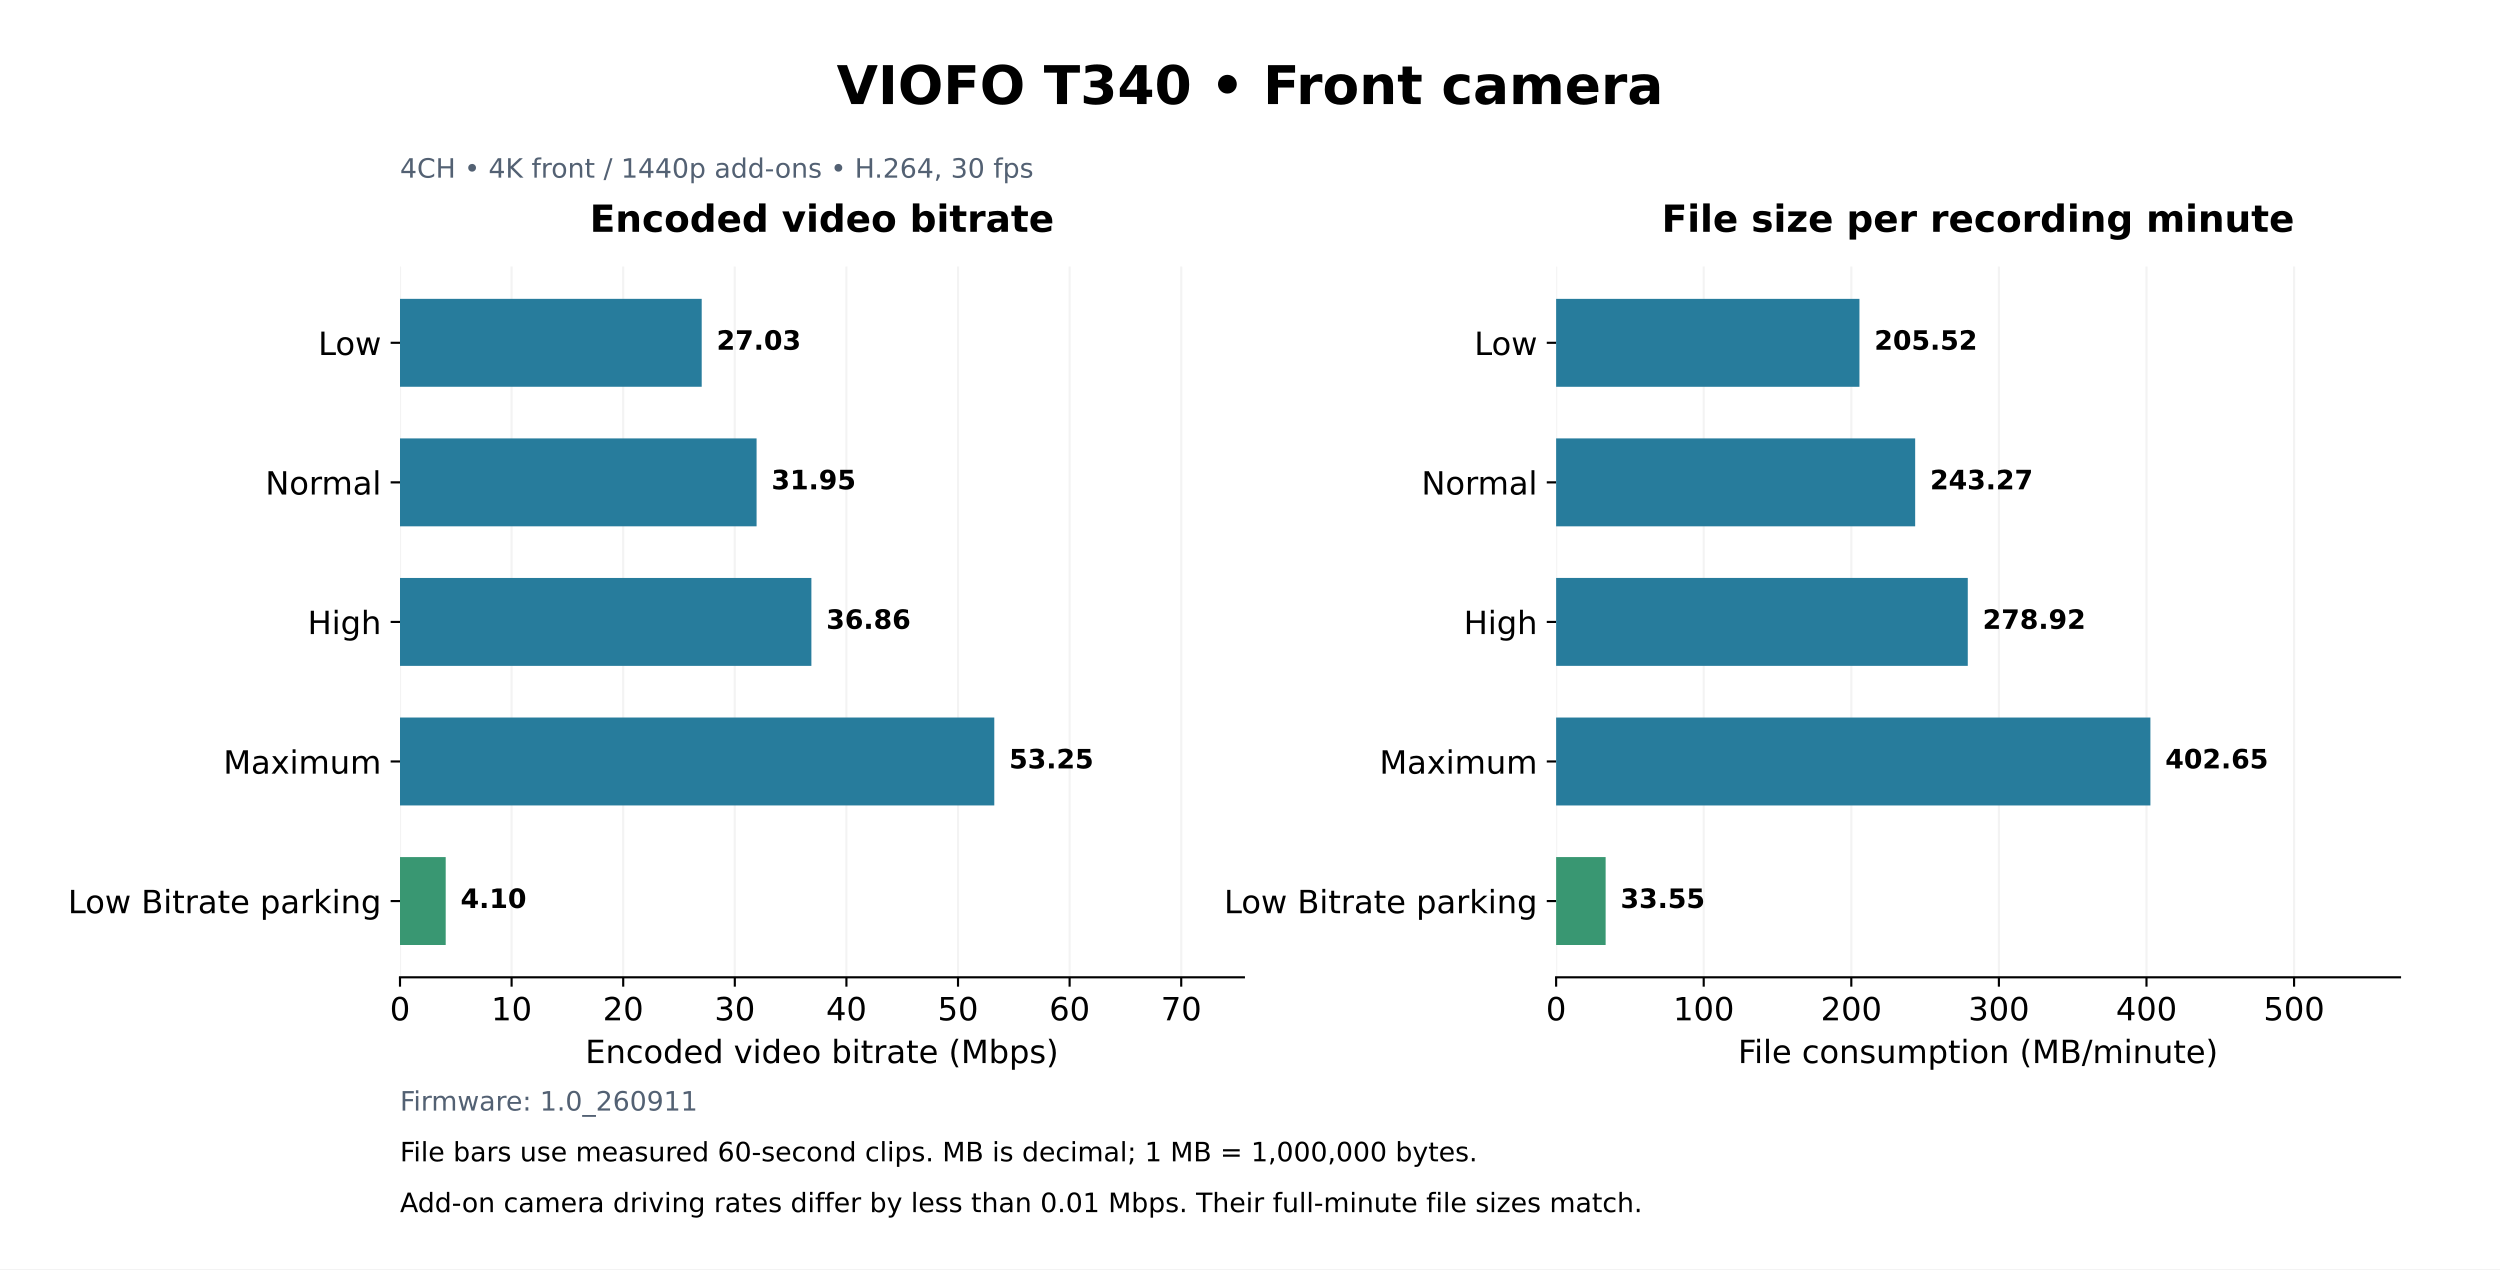
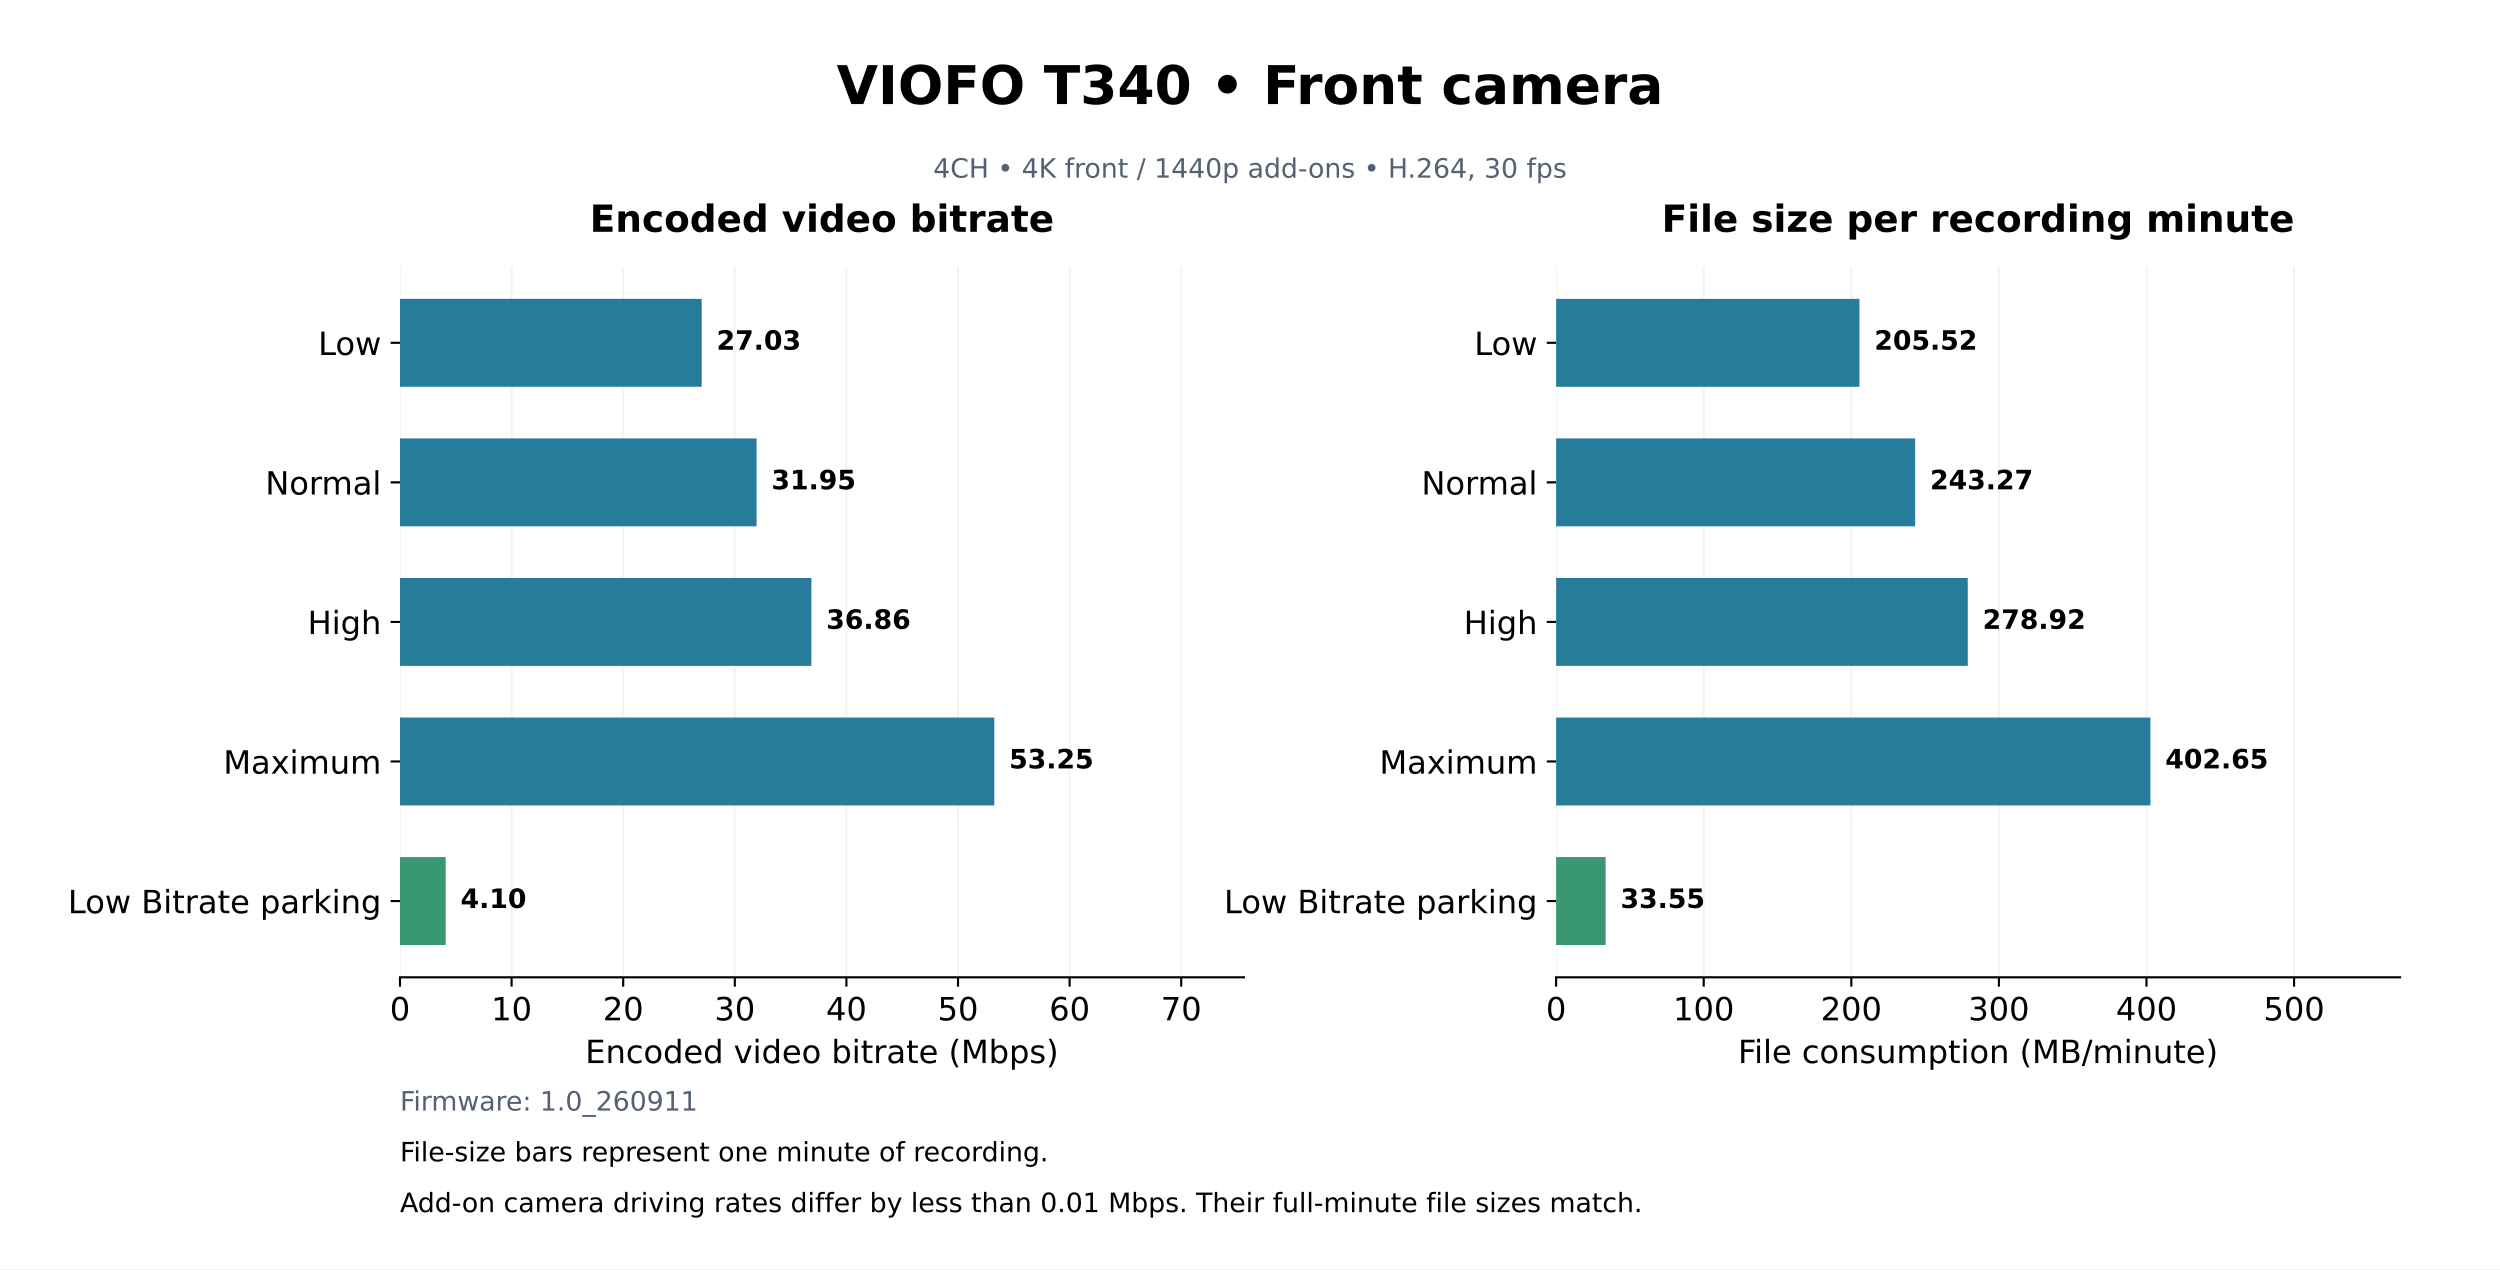
<svg xmlns="http://www.w3.org/2000/svg" xmlns:xlink="http://www.w3.org/1999/xlink" width="936pt" height="475.2pt" viewBox="0 0 936 475.2" version="1.1">
  <defs>
    <style type="text/css">*{stroke-linejoin: round; stroke-linecap: butt}</style>
  </defs>
  <g id="figure_1">
    <g id="patch_1">
      <path d="M 0 475.2 L 936 475.2 L 936 0 L 0 0 z " style="fill: #ffffff" />
    </g>
    <g id="axes_1">
      <g id="patch_2">
        <path d="M 149.76 365.904 L 465.709 365.904 L 465.709 99.792 L 149.76 99.792 z " style="fill: #ffffff" />
      </g>
      <g id="matplotlib.axis_1">
        <g id="xtick_1">
          <g id="line2d_1">
-             <path d="M 149.76 365.904 L 149.76 99.792 " clip-path="url(#pb116b2d74b)" style="fill: none; stroke: #b0b0b0; stroke-opacity: 0.16; stroke-width: 0.8; stroke-linecap: square" />
+             <path d="M 149.76 365.904 L 149.76 99.792 " clip-path="url(#p996b1f5cba)" style="fill: none; stroke: #b0b0b0; stroke-opacity: 0.16; stroke-width: 0.8; stroke-linecap: square" />
          </g>
          <g id="line2d_2">
            <defs>
-               <path id="m0d02886a0d" d="M 0 0 L 0 3.5 " style="stroke: #000000; stroke-width: 0.8" />
+               <path id="mcd52c37522" d="M 0 0 L 0 3.5 " style="stroke: #000000; stroke-width: 0.8" />
            </defs>
            <g>
-               <use xlink:href="#m0d02886a0d" x="149.76" y="365.904" style="stroke: #000000; stroke-width: 0.8" />
+               <use xlink:href="#mcd52c37522" x="149.76" y="365.904" style="stroke: #000000; stroke-width: 0.8" />
            </g>
          </g>
          <g id="text_1">
            <text style="font-size: 12px; font-family: 'DejaVu Sans'; text-anchor: middle" x="149.76" y="382.021" transform="rotate(-0 149.76 382.0212)">0</text>
          </g>
        </g>
        <g id="xtick_2">
          <g id="line2d_3">
-             <path d="M 191.544 365.904 L 191.544 99.792 " clip-path="url(#pb116b2d74b)" style="fill: none; stroke: #b0b0b0; stroke-opacity: 0.16; stroke-width: 0.8; stroke-linecap: square" />
+             <path d="M 191.544 365.904 L 191.544 99.792 " clip-path="url(#p996b1f5cba)" style="fill: none; stroke: #b0b0b0; stroke-opacity: 0.16; stroke-width: 0.8; stroke-linecap: square" />
          </g>
          <g id="line2d_4">
            <g>
-               <use xlink:href="#m0d02886a0d" x="191.544" y="365.904" style="stroke: #000000; stroke-width: 0.8" />
+               <use xlink:href="#mcd52c37522" x="191.544" y="365.904" style="stroke: #000000; stroke-width: 0.8" />
            </g>
          </g>
          <g id="text_2">
            <text style="font-size: 12px; font-family: 'DejaVu Sans'; text-anchor: middle" x="191.544" y="382.021" transform="rotate(-0 191.5442 382.0212)">10</text>
          </g>
        </g>
        <g id="xtick_3">
          <g id="line2d_5">
-             <path d="M 233.328 365.904 L 233.328 99.792 " clip-path="url(#pb116b2d74b)" style="fill: none; stroke: #b0b0b0; stroke-opacity: 0.16; stroke-width: 0.8; stroke-linecap: square" />
+             <path d="M 233.328 365.904 L 233.328 99.792 " clip-path="url(#p996b1f5cba)" style="fill: none; stroke: #b0b0b0; stroke-opacity: 0.16; stroke-width: 0.8; stroke-linecap: square" />
          </g>
          <g id="line2d_6">
            <g>
-               <use xlink:href="#m0d02886a0d" x="233.328" y="365.904" style="stroke: #000000; stroke-width: 0.8" />
+               <use xlink:href="#mcd52c37522" x="233.328" y="365.904" style="stroke: #000000; stroke-width: 0.8" />
            </g>
          </g>
          <g id="text_3">
            <text style="font-size: 12px; font-family: 'DejaVu Sans'; text-anchor: middle" x="233.328" y="382.021" transform="rotate(-0 233.3284 382.0212)">20</text>
          </g>
        </g>
        <g id="xtick_4">
          <g id="line2d_7">
-             <path d="M 275.113 365.904 L 275.113 99.792 " clip-path="url(#pb116b2d74b)" style="fill: none; stroke: #b0b0b0; stroke-opacity: 0.16; stroke-width: 0.8; stroke-linecap: square" />
+             <path d="M 275.113 365.904 L 275.113 99.792 " clip-path="url(#p996b1f5cba)" style="fill: none; stroke: #b0b0b0; stroke-opacity: 0.16; stroke-width: 0.8; stroke-linecap: square" />
          </g>
          <g id="line2d_8">
            <g>
-               <use xlink:href="#m0d02886a0d" x="275.113" y="365.904" style="stroke: #000000; stroke-width: 0.8" />
+               <use xlink:href="#mcd52c37522" x="275.113" y="365.904" style="stroke: #000000; stroke-width: 0.8" />
            </g>
          </g>
          <g id="text_4">
            <text style="font-size: 12px; font-family: 'DejaVu Sans'; text-anchor: middle" x="275.113" y="382.021" transform="rotate(-0 275.1126 382.0212)">30</text>
          </g>
        </g>
        <g id="xtick_5">
          <g id="line2d_9">
-             <path d="M 316.897 365.904 L 316.897 99.792 " clip-path="url(#pb116b2d74b)" style="fill: none; stroke: #b0b0b0; stroke-opacity: 0.16; stroke-width: 0.8; stroke-linecap: square" />
+             <path d="M 316.897 365.904 L 316.897 99.792 " clip-path="url(#p996b1f5cba)" style="fill: none; stroke: #b0b0b0; stroke-opacity: 0.16; stroke-width: 0.8; stroke-linecap: square" />
          </g>
          <g id="line2d_10">
            <g>
-               <use xlink:href="#m0d02886a0d" x="316.897" y="365.904" style="stroke: #000000; stroke-width: 0.8" />
+               <use xlink:href="#mcd52c37522" x="316.897" y="365.904" style="stroke: #000000; stroke-width: 0.8" />
            </g>
          </g>
          <g id="text_5">
            <text style="font-size: 12px; font-family: 'DejaVu Sans'; text-anchor: middle" x="316.897" y="382.021" transform="rotate(-0 316.8968 382.0212)">40</text>
          </g>
        </g>
        <g id="xtick_6">
          <g id="line2d_11">
-             <path d="M 358.681 365.904 L 358.681 99.792 " clip-path="url(#pb116b2d74b)" style="fill: none; stroke: #b0b0b0; stroke-opacity: 0.16; stroke-width: 0.8; stroke-linecap: square" />
+             <path d="M 358.681 365.904 L 358.681 99.792 " clip-path="url(#p996b1f5cba)" style="fill: none; stroke: #b0b0b0; stroke-opacity: 0.16; stroke-width: 0.8; stroke-linecap: square" />
          </g>
          <g id="line2d_12">
            <g>
-               <use xlink:href="#m0d02886a0d" x="358.681" y="365.904" style="stroke: #000000; stroke-width: 0.8" />
+               <use xlink:href="#mcd52c37522" x="358.681" y="365.904" style="stroke: #000000; stroke-width: 0.8" />
            </g>
          </g>
          <g id="text_6">
            <text style="font-size: 12px; font-family: 'DejaVu Sans'; text-anchor: middle" x="358.681" y="382.021" transform="rotate(-0 358.681 382.0212)">50</text>
          </g>
        </g>
        <g id="xtick_7">
          <g id="line2d_13">
-             <path d="M 400.465 365.904 L 400.465 99.792 " clip-path="url(#pb116b2d74b)" style="fill: none; stroke: #b0b0b0; stroke-opacity: 0.16; stroke-width: 0.8; stroke-linecap: square" />
+             <path d="M 400.465 365.904 L 400.465 99.792 " clip-path="url(#p996b1f5cba)" style="fill: none; stroke: #b0b0b0; stroke-opacity: 0.16; stroke-width: 0.8; stroke-linecap: square" />
          </g>
          <g id="line2d_14">
            <g>
-               <use xlink:href="#m0d02886a0d" x="400.465" y="365.904" style="stroke: #000000; stroke-width: 0.8" />
+               <use xlink:href="#mcd52c37522" x="400.465" y="365.904" style="stroke: #000000; stroke-width: 0.8" />
            </g>
          </g>
          <g id="text_7">
            <text style="font-size: 12px; font-family: 'DejaVu Sans'; text-anchor: middle" x="400.465" y="382.021" transform="rotate(-0 400.4652 382.0212)">60</text>
          </g>
        </g>
        <g id="xtick_8">
          <g id="line2d_15">
-             <path d="M 442.249 365.904 L 442.249 99.792 " clip-path="url(#pb116b2d74b)" style="fill: none; stroke: #b0b0b0; stroke-opacity: 0.16; stroke-width: 0.8; stroke-linecap: square" />
+             <path d="M 442.249 365.904 L 442.249 99.792 " clip-path="url(#p996b1f5cba)" style="fill: none; stroke: #b0b0b0; stroke-opacity: 0.16; stroke-width: 0.8; stroke-linecap: square" />
          </g>
          <g id="line2d_16">
            <g>
-               <use xlink:href="#m0d02886a0d" x="442.249" y="365.904" style="stroke: #000000; stroke-width: 0.8" />
+               <use xlink:href="#mcd52c37522" x="442.249" y="365.904" style="stroke: #000000; stroke-width: 0.8" />
            </g>
          </g>
          <g id="text_8">
            <text style="font-size: 12px; font-family: 'DejaVu Sans'; text-anchor: middle" x="442.249" y="382.021" transform="rotate(-0 442.2493 382.0212)">70</text>
          </g>
        </g>
        <g id="text_9">
          <text style="font-size: 12px; font-family: 'DejaVu Sans'; text-anchor: middle" x="307.735" y="398.022" transform="rotate(-0 307.7347 398.0221)">Encoded video bitrate (Mbps)</text>
        </g>
      </g>
      <g id="matplotlib.axis_2">
        <g id="ytick_1">
          <g id="line2d_17">
            <defs>
-               <path id="m57bac8ae1a" d="M 0 0 L -3.5 0 " style="stroke: #000000; stroke-width: 0.8" />
+               <path id="m0829c5b156" d="M 0 0 L -3.5 0 " style="stroke: #000000; stroke-width: 0.8" />
            </defs>
            <g>
-               <use xlink:href="#m57bac8ae1a" x="149.76" y="128.347" style="stroke: #000000; stroke-width: 0.8" />
+               <use xlink:href="#m0829c5b156" x="149.76" y="128.347" style="stroke: #000000; stroke-width: 0.8" />
            </g>
          </g>
          <g id="text_10">
            <text style="font-size: 12px; font-family: 'DejaVu Sans'; text-anchor: end" x="142.76" y="132.906" transform="rotate(-0 142.76 132.9055)">Low</text>
          </g>
        </g>
        <g id="ytick_2">
          <g id="line2d_18">
            <g>
-               <use xlink:href="#m57bac8ae1a" x="149.76" y="180.597" style="stroke: #000000; stroke-width: 0.8" />
+               <use xlink:href="#m0829c5b156" x="149.76" y="180.597" style="stroke: #000000; stroke-width: 0.8" />
            </g>
          </g>
          <g id="text_11">
            <text style="font-size: 12px; font-family: 'DejaVu Sans'; text-anchor: end" x="142.76" y="185.157" transform="rotate(-0 142.76 185.1565)">Normal</text>
          </g>
        </g>
        <g id="ytick_3">
          <g id="line2d_19">
            <g>
-               <use xlink:href="#m57bac8ae1a" x="149.76" y="232.848" style="stroke: #000000; stroke-width: 0.8" />
+               <use xlink:href="#m0829c5b156" x="149.76" y="232.848" style="stroke: #000000; stroke-width: 0.8" />
            </g>
          </g>
          <g id="text_12">
            <text style="font-size: 12px; font-family: 'DejaVu Sans'; text-anchor: end" x="142.76" y="237.407" transform="rotate(-0 142.76 237.4071)">High</text>
          </g>
        </g>
        <g id="ytick_4">
          <g id="line2d_20">
            <g>
-               <use xlink:href="#m57bac8ae1a" x="149.76" y="285.099" style="stroke: #000000; stroke-width: 0.8" />
+               <use xlink:href="#m0829c5b156" x="149.76" y="285.099" style="stroke: #000000; stroke-width: 0.8" />
            </g>
          </g>
          <g id="text_13">
            <text style="font-size: 12px; font-family: 'DejaVu Sans'; text-anchor: end" x="142.76" y="289.658" transform="rotate(-0 142.76 289.6576)">Maximum</text>
          </g>
        </g>
        <g id="ytick_5">
          <g id="line2d_21">
            <g>
-               <use xlink:href="#m57bac8ae1a" x="149.76" y="337.349" style="stroke: #000000; stroke-width: 0.8" />
+               <use xlink:href="#m0829c5b156" x="149.76" y="337.349" style="stroke: #000000; stroke-width: 0.8" />
            </g>
          </g>
          <g id="text_14">
            <text style="font-size: 12px; font-family: 'DejaVu Sans'; text-anchor: end" x="142.76" y="341.908" transform="rotate(-0 142.76 341.9081)">Low Bitrate parking</text>
          </g>
        </g>
      </g>
      <g id="patch_3">
-         <path d="M 149.76 111.888 L 262.719 111.888 L 262.719 144.806 L 149.76 144.806 z " clip-path="url(#pb116b2d74b)" style="fill: #277c9c" />
+         <path d="M 149.76 111.888 L 262.719 111.888 L 262.719 144.806 L 149.76 144.806 z " clip-path="url(#p996b1f5cba)" style="fill: #277c9c" />
      </g>
      <g id="patch_4">
-         <path d="M 149.76 164.139 L 283.264 164.139 L 283.264 197.056 L 149.76 197.056 z " clip-path="url(#pb116b2d74b)" style="fill: #277c9c" />
+         <path d="M 149.76 164.139 L 283.264 164.139 L 283.264 197.056 L 149.76 197.056 z " clip-path="url(#p996b1f5cba)" style="fill: #277c9c" />
      </g>
      <g id="patch_5">
-         <path d="M 149.76 216.389 L 303.783 216.389 L 303.783 249.307 L 149.76 249.307 z " clip-path="url(#pb116b2d74b)" style="fill: #277c9c" />
+         <path d="M 149.76 216.389 L 303.783 216.389 L 303.783 249.307 L 149.76 249.307 z " clip-path="url(#p996b1f5cba)" style="fill: #277c9c" />
      </g>
      <g id="patch_6">
-         <path d="M 149.76 268.64 L 372.26 268.64 L 372.26 301.557 L 149.76 301.557 z " clip-path="url(#pb116b2d74b)" style="fill: #277c9c" />
+         <path d="M 149.76 268.64 L 372.26 268.64 L 372.26 301.557 L 149.76 301.557 z " clip-path="url(#p996b1f5cba)" style="fill: #277c9c" />
      </g>
      <g id="patch_7">
-         <path d="M 149.76 320.89 L 166.871 320.89 L 166.871 353.808 L 149.76 353.808 z " clip-path="url(#pb116b2d74b)" style="fill: #399772" />
+         <path d="M 149.76 320.89 L 166.871 320.89 L 166.871 353.808 L 149.76 353.808 z " clip-path="url(#p996b1f5cba)" style="fill: #399772" />
      </g>
      <g id="patch_8">
        <path d="M 149.76 365.904 L 465.709 365.904 " style="fill: none; stroke: #000000; stroke-width: 0.8; stroke-linejoin: miter; stroke-linecap: square" />
      </g>
      <g id="text_15">
        <text style="font-weight: 700; font-size: 10px; font-family: 'DejaVu Sans'; text-anchor: start" x="268.282" y="130.945" transform="rotate(-0 268.2819 130.9446)">27.03</text>
      </g>
      <g id="text_16">
        <text style="font-weight: 700; font-size: 10px; font-family: 'DejaVu Sans'; text-anchor: start" x="288.826" y="183.195" transform="rotate(-0 288.826 183.1951)">31.95</text>
      </g>
      <g id="text_17">
        <text style="font-weight: 700; font-size: 10px; font-family: 'DejaVu Sans'; text-anchor: start" x="309.346" y="235.446" transform="rotate(-0 309.3459 235.4457)">36.86</text>
      </g>
      <g id="text_18">
        <text style="font-weight: 700; font-size: 10px; font-family: 'DejaVu Sans'; text-anchor: start" x="377.822" y="287.696" transform="rotate(-0 377.822 287.6962)">53.25</text>
      </g>
      <g id="text_19">
        <text style="font-weight: 700; font-size: 10px; font-family: 'DejaVu Sans'; text-anchor: start" x="172.434" y="339.947" transform="rotate(-0 172.434 339.9467)">4.10</text>
      </g>
      <g id="text_20">
        <text style="font-weight: 700; font-size: 14px; font-family: 'DejaVu Sans'; text-anchor: middle" x="307.735" y="86.792" transform="rotate(-0 307.7347 86.792)">Encoded video bitrate</text>
      </g>
    </g>
    <g id="axes_2">
      <g id="patch_9">
        <path d="M 582.611 365.904 L 898.56 365.904 L 898.56 99.792 L 582.611 99.792 z " style="fill: #ffffff" />
      </g>
      <g id="matplotlib.axis_3">
        <g id="xtick_9">
          <g id="line2d_22">
-             <path d="M 582.611 365.904 L 582.611 99.792 " clip-path="url(#p1cfa425e94)" style="fill: none; stroke: #b0b0b0; stroke-opacity: 0.16; stroke-width: 0.8; stroke-linecap: square" />
+             <path d="M 582.611 365.904 L 582.611 99.792 " clip-path="url(#p2e9d96b8ed)" style="fill: none; stroke: #b0b0b0; stroke-opacity: 0.16; stroke-width: 0.8; stroke-linecap: square" />
          </g>
          <g id="line2d_23">
            <g>
-               <use xlink:href="#m0d02886a0d" x="582.611" y="365.904" style="stroke: #000000; stroke-width: 0.8" />
+               <use xlink:href="#mcd52c37522" x="582.611" y="365.904" style="stroke: #000000; stroke-width: 0.8" />
            </g>
          </g>
          <g id="text_21">
            <text style="font-size: 12px; font-family: 'DejaVu Sans'; text-anchor: middle" x="582.611" y="382.021" transform="rotate(-0 582.6106 382.0212)">0</text>
          </g>
        </g>
        <g id="xtick_10">
          <g id="line2d_24">
-             <path d="M 637.869 365.904 L 637.869 99.792 " clip-path="url(#p1cfa425e94)" style="fill: none; stroke: #b0b0b0; stroke-opacity: 0.16; stroke-width: 0.8; stroke-linecap: square" />
+             <path d="M 637.869 365.904 L 637.869 99.792 " clip-path="url(#p2e9d96b8ed)" style="fill: none; stroke: #b0b0b0; stroke-opacity: 0.16; stroke-width: 0.8; stroke-linecap: square" />
          </g>
          <g id="line2d_25">
            <g>
-               <use xlink:href="#m0d02886a0d" x="637.869" y="365.904" style="stroke: #000000; stroke-width: 0.8" />
+               <use xlink:href="#mcd52c37522" x="637.869" y="365.904" style="stroke: #000000; stroke-width: 0.8" />
            </g>
          </g>
          <g id="text_22">
            <text style="font-size: 12px; font-family: 'DejaVu Sans'; text-anchor: middle" x="637.869" y="382.021" transform="rotate(-0 637.869 382.0212)">100</text>
          </g>
        </g>
        <g id="xtick_11">
          <g id="line2d_26">
-             <path d="M 693.127 365.904 L 693.127 99.792 " clip-path="url(#p1cfa425e94)" style="fill: none; stroke: #b0b0b0; stroke-opacity: 0.16; stroke-width: 0.8; stroke-linecap: square" />
+             <path d="M 693.127 365.904 L 693.127 99.792 " clip-path="url(#p2e9d96b8ed)" style="fill: none; stroke: #b0b0b0; stroke-opacity: 0.16; stroke-width: 0.8; stroke-linecap: square" />
          </g>
          <g id="line2d_27">
            <g>
-               <use xlink:href="#m0d02886a0d" x="693.127" y="365.904" style="stroke: #000000; stroke-width: 0.8" />
+               <use xlink:href="#mcd52c37522" x="693.127" y="365.904" style="stroke: #000000; stroke-width: 0.8" />
            </g>
          </g>
          <g id="text_23">
            <text style="font-size: 12px; font-family: 'DejaVu Sans'; text-anchor: middle" x="693.127" y="382.021" transform="rotate(-0 693.1274 382.0212)">200</text>
          </g>
        </g>
        <g id="xtick_12">
          <g id="line2d_28">
-             <path d="M 748.386 365.904 L 748.386 99.792 " clip-path="url(#p1cfa425e94)" style="fill: none; stroke: #b0b0b0; stroke-opacity: 0.16; stroke-width: 0.8; stroke-linecap: square" />
+             <path d="M 748.386 365.904 L 748.386 99.792 " clip-path="url(#p2e9d96b8ed)" style="fill: none; stroke: #b0b0b0; stroke-opacity: 0.16; stroke-width: 0.8; stroke-linecap: square" />
          </g>
          <g id="line2d_29">
            <g>
-               <use xlink:href="#m0d02886a0d" x="748.386" y="365.904" style="stroke: #000000; stroke-width: 0.8" />
+               <use xlink:href="#mcd52c37522" x="748.386" y="365.904" style="stroke: #000000; stroke-width: 0.8" />
            </g>
          </g>
          <g id="text_24">
            <text style="font-size: 12px; font-family: 'DejaVu Sans'; text-anchor: middle" x="748.386" y="382.021" transform="rotate(-0 748.3857 382.0212)">300</text>
          </g>
        </g>
        <g id="xtick_13">
          <g id="line2d_30">
-             <path d="M 803.644 365.904 L 803.644 99.792 " clip-path="url(#p1cfa425e94)" style="fill: none; stroke: #b0b0b0; stroke-opacity: 0.16; stroke-width: 0.8; stroke-linecap: square" />
+             <path d="M 803.644 365.904 L 803.644 99.792 " clip-path="url(#p2e9d96b8ed)" style="fill: none; stroke: #b0b0b0; stroke-opacity: 0.16; stroke-width: 0.8; stroke-linecap: square" />
          </g>
          <g id="line2d_31">
            <g>
-               <use xlink:href="#m0d02886a0d" x="803.644" y="365.904" style="stroke: #000000; stroke-width: 0.8" />
+               <use xlink:href="#mcd52c37522" x="803.644" y="365.904" style="stroke: #000000; stroke-width: 0.8" />
            </g>
          </g>
          <g id="text_25">
            <text style="font-size: 12px; font-family: 'DejaVu Sans'; text-anchor: middle" x="803.644" y="382.021" transform="rotate(-0 803.6441 382.0212)">400</text>
          </g>
        </g>
        <g id="xtick_14">
          <g id="line2d_32">
-             <path d="M 858.902 365.904 L 858.902 99.792 " clip-path="url(#p1cfa425e94)" style="fill: none; stroke: #b0b0b0; stroke-opacity: 0.16; stroke-width: 0.8; stroke-linecap: square" />
+             <path d="M 858.902 365.904 L 858.902 99.792 " clip-path="url(#p2e9d96b8ed)" style="fill: none; stroke: #b0b0b0; stroke-opacity: 0.16; stroke-width: 0.8; stroke-linecap: square" />
          </g>
          <g id="line2d_33">
            <g>
-               <use xlink:href="#m0d02886a0d" x="858.902" y="365.904" style="stroke: #000000; stroke-width: 0.8" />
+               <use xlink:href="#mcd52c37522" x="858.902" y="365.904" style="stroke: #000000; stroke-width: 0.8" />
            </g>
          </g>
          <g id="text_26">
            <text style="font-size: 12px; font-family: 'DejaVu Sans'; text-anchor: middle" x="858.902" y="382.021" transform="rotate(-0 858.9024 382.0212)">500</text>
          </g>
        </g>
        <g id="text_27">
          <text style="font-size: 12px; font-family: 'DejaVu Sans'; text-anchor: middle" x="740.585" y="398.022" transform="rotate(-0 740.5853 398.0221)">File consumption (MB/minute)</text>
        </g>
      </g>
      <g id="matplotlib.axis_4">
        <g id="ytick_6">
          <g id="line2d_34">
            <g>
-               <use xlink:href="#m57bac8ae1a" x="582.611" y="128.347" style="stroke: #000000; stroke-width: 0.8" />
+               <use xlink:href="#m0829c5b156" x="582.611" y="128.347" style="stroke: #000000; stroke-width: 0.8" />
            </g>
          </g>
          <g id="text_28">
            <text style="font-size: 12px; font-family: 'DejaVu Sans'; text-anchor: end" x="575.611" y="132.906" transform="rotate(-0 575.6106 132.9055)">Low</text>
          </g>
        </g>
        <g id="ytick_7">
          <g id="line2d_35">
            <g>
-               <use xlink:href="#m57bac8ae1a" x="582.611" y="180.597" style="stroke: #000000; stroke-width: 0.8" />
+               <use xlink:href="#m0829c5b156" x="582.611" y="180.597" style="stroke: #000000; stroke-width: 0.8" />
            </g>
          </g>
          <g id="text_29">
            <text style="font-size: 12px; font-family: 'DejaVu Sans'; text-anchor: end" x="575.611" y="185.157" transform="rotate(-0 575.6106 185.1565)">Normal</text>
          </g>
        </g>
        <g id="ytick_8">
          <g id="line2d_36">
            <g>
-               <use xlink:href="#m57bac8ae1a" x="582.611" y="232.848" style="stroke: #000000; stroke-width: 0.8" />
+               <use xlink:href="#m0829c5b156" x="582.611" y="232.848" style="stroke: #000000; stroke-width: 0.8" />
            </g>
          </g>
          <g id="text_30">
            <text style="font-size: 12px; font-family: 'DejaVu Sans'; text-anchor: end" x="575.611" y="237.407" transform="rotate(-0 575.6106 237.4071)">High</text>
          </g>
        </g>
        <g id="ytick_9">
          <g id="line2d_37">
            <g>
-               <use xlink:href="#m57bac8ae1a" x="582.611" y="285.099" style="stroke: #000000; stroke-width: 0.8" />
+               <use xlink:href="#m0829c5b156" x="582.611" y="285.099" style="stroke: #000000; stroke-width: 0.8" />
            </g>
          </g>
          <g id="text_31">
            <text style="font-size: 12px; font-family: 'DejaVu Sans'; text-anchor: end" x="575.611" y="289.658" transform="rotate(-0 575.6106 289.6576)">Maximum</text>
          </g>
        </g>
        <g id="ytick_10">
          <g id="line2d_38">
            <g>
-               <use xlink:href="#m57bac8ae1a" x="582.611" y="337.349" style="stroke: #000000; stroke-width: 0.8" />
+               <use xlink:href="#m0829c5b156" x="582.611" y="337.349" style="stroke: #000000; stroke-width: 0.8" />
            </g>
          </g>
          <g id="text_32">
            <text style="font-size: 12px; font-family: 'DejaVu Sans'; text-anchor: end" x="575.611" y="341.908" transform="rotate(-0 575.6106 341.9081)">Low Bitrate parking</text>
          </g>
        </g>
      </g>
      <g id="patch_10">
-         <path d="M 582.611 111.888 L 696.178 111.888 L 696.178 144.806 L 582.611 144.806 z " clip-path="url(#p1cfa425e94)" style="fill: #277c9c" />
+         <path d="M 582.611 111.888 L 696.178 111.888 L 696.178 144.806 L 582.611 144.806 z " clip-path="url(#p2e9d96b8ed)" style="fill: #277c9c" />
      </g>
      <g id="patch_11">
-         <path d="M 582.611 164.139 L 717.037 164.139 L 717.037 197.056 L 582.611 197.056 z " clip-path="url(#p1cfa425e94)" style="fill: #277c9c" />
+         <path d="M 582.611 164.139 L 717.037 164.139 L 717.037 197.056 L 582.611 197.056 z " clip-path="url(#p2e9d96b8ed)" style="fill: #277c9c" />
      </g>
      <g id="patch_12">
-         <path d="M 582.611 216.389 L 736.738 216.389 L 736.738 249.307 L 582.611 249.307 z " clip-path="url(#p1cfa425e94)" style="fill: #277c9c" />
+         <path d="M 582.611 216.389 L 736.738 216.389 L 736.738 249.307 L 582.611 249.307 z " clip-path="url(#p2e9d96b8ed)" style="fill: #277c9c" />
      </g>
      <g id="patch_13">
-         <path d="M 582.611 268.64 L 805.11 268.64 L 805.11 301.557 L 582.611 301.557 z " clip-path="url(#p1cfa425e94)" style="fill: #277c9c" />
+         <path d="M 582.611 268.64 L 805.11 268.64 L 805.11 301.557 L 582.611 301.557 z " clip-path="url(#p2e9d96b8ed)" style="fill: #277c9c" />
      </g>
      <g id="patch_14">
-         <path d="M 582.611 320.89 L 601.152 320.89 L 601.152 353.808 L 582.611 353.808 z " clip-path="url(#p1cfa425e94)" style="fill: #399772" />
+         <path d="M 582.611 320.89 L 601.152 320.89 L 601.152 353.808 L 582.611 353.808 z " clip-path="url(#p2e9d96b8ed)" style="fill: #399772" />
      </g>
      <g id="patch_15">
        <path d="M 582.611 365.904 L 898.56 365.904 " style="fill: none; stroke: #000000; stroke-width: 0.8; stroke-linejoin: miter; stroke-linecap: square" />
      </g>
      <g id="text_33">
        <text style="font-weight: 700; font-size: 10px; font-family: 'DejaVu Sans'; text-anchor: start" x="701.741" y="130.945" transform="rotate(-0 701.7406 130.9446)">205.52</text>
      </g>
      <g id="text_34">
        <text style="font-weight: 700; font-size: 10px; font-family: 'DejaVu Sans'; text-anchor: start" x="722.6" y="183.195" transform="rotate(-0 722.5999 183.1951)">243.27</text>
      </g>
      <g id="text_35">
        <text style="font-weight: 700; font-size: 10px; font-family: 'DejaVu Sans'; text-anchor: start" x="742.3" y="235.446" transform="rotate(-0 742.3004 235.4457)">278.92</text>
      </g>
      <g id="text_36">
        <text style="font-weight: 700; font-size: 10px; font-family: 'DejaVu Sans'; text-anchor: start" x="810.673" y="287.696" transform="rotate(-0 810.6727 287.6962)">402.65</text>
      </g>
      <g id="text_37">
        <text style="font-weight: 700; font-size: 10px; font-family: 'DejaVu Sans'; text-anchor: start" x="606.715" y="339.947" transform="rotate(-0 606.7148 339.9467)">33.55</text>
      </g>
      <g id="text_38">
        <text style="font-weight: 700; font-size: 14px; font-family: 'DejaVu Sans'; text-anchor: middle" x="740.585" y="86.792" transform="rotate(-0 740.5853 86.792)">File size per recording minute</text>
      </g>
    </g>
    <g id="text_39">
      <text style="font-weight: 700; font-size: 20px; font-family: 'DejaVu Sans'; text-anchor: middle" x="468" y="38.955" transform="rotate(-0 468 38.95531)">VIOFO T340 • Front camera</text>
    </g>
    <g id="text_40">
-       <text style="font-size: 10px; font-family: 'DejaVu Sans'; text-anchor: start; fill: #536173" x="149.76" y="66.528" transform="rotate(-0 149.76 66.528)">4CH • 4K front / 1440p add-ons • H.264, 30 fps</text>
+       <text style="font-size: 10px; font-family: 'DejaVu Sans'; text-anchor: middle; fill: #536173" x="468" y="66.528" transform="rotate(-0 468 66.528)">4CH • 4K front / 1440p add-ons • H.264, 30 fps</text>
    </g>
    <g id="text_41">
      <text style="font-size: 10px; font-family: 'DejaVu Sans'; text-anchor: start; fill: #536173" x="149.76" y="415.8" transform="rotate(-0 149.76 415.8)">Firmware: 1.0_260911</text>
    </g>
    <g id="text_42">
-       <text style="font-size: 10px; font-family: 'DejaVu Sans'; text-anchor: start" x="149.76" y="434.808" transform="rotate(-0 149.76 434.808)">File bars use measured 60-second clips. MB is decimal; 1 MB = 1,000,000 bytes.</text>
+       <text style="font-size: 10px; font-family: 'DejaVu Sans'; text-anchor: start" x="149.76" y="434.808" transform="rotate(-0 149.76 434.808)">File-size bars represent one minute of recording.</text>
    </g>
    <g id="text_43">
      <text style="font-size: 10px; font-family: 'DejaVu Sans'; text-anchor: start" x="149.76" y="453.816" transform="rotate(-0 149.76 453.816)">Add-on camera driving rates differ by less than 0.01 Mbps. Their full-minute file sizes match.</text>
    </g>
  </g>
  <defs>
-     <clipPath id="pb116b2d74b">
+     <clipPath id="p996b1f5cba">
      <rect x="149.76" y="99.792" width="315.949" height="266.112" />
    </clipPath>
-     <clipPath id="p1cfa425e94">
+     <clipPath id="p2e9d96b8ed">
      <rect x="582.611" y="99.792" width="315.949" height="266.112" />
    </clipPath>
  </defs>
</svg>
